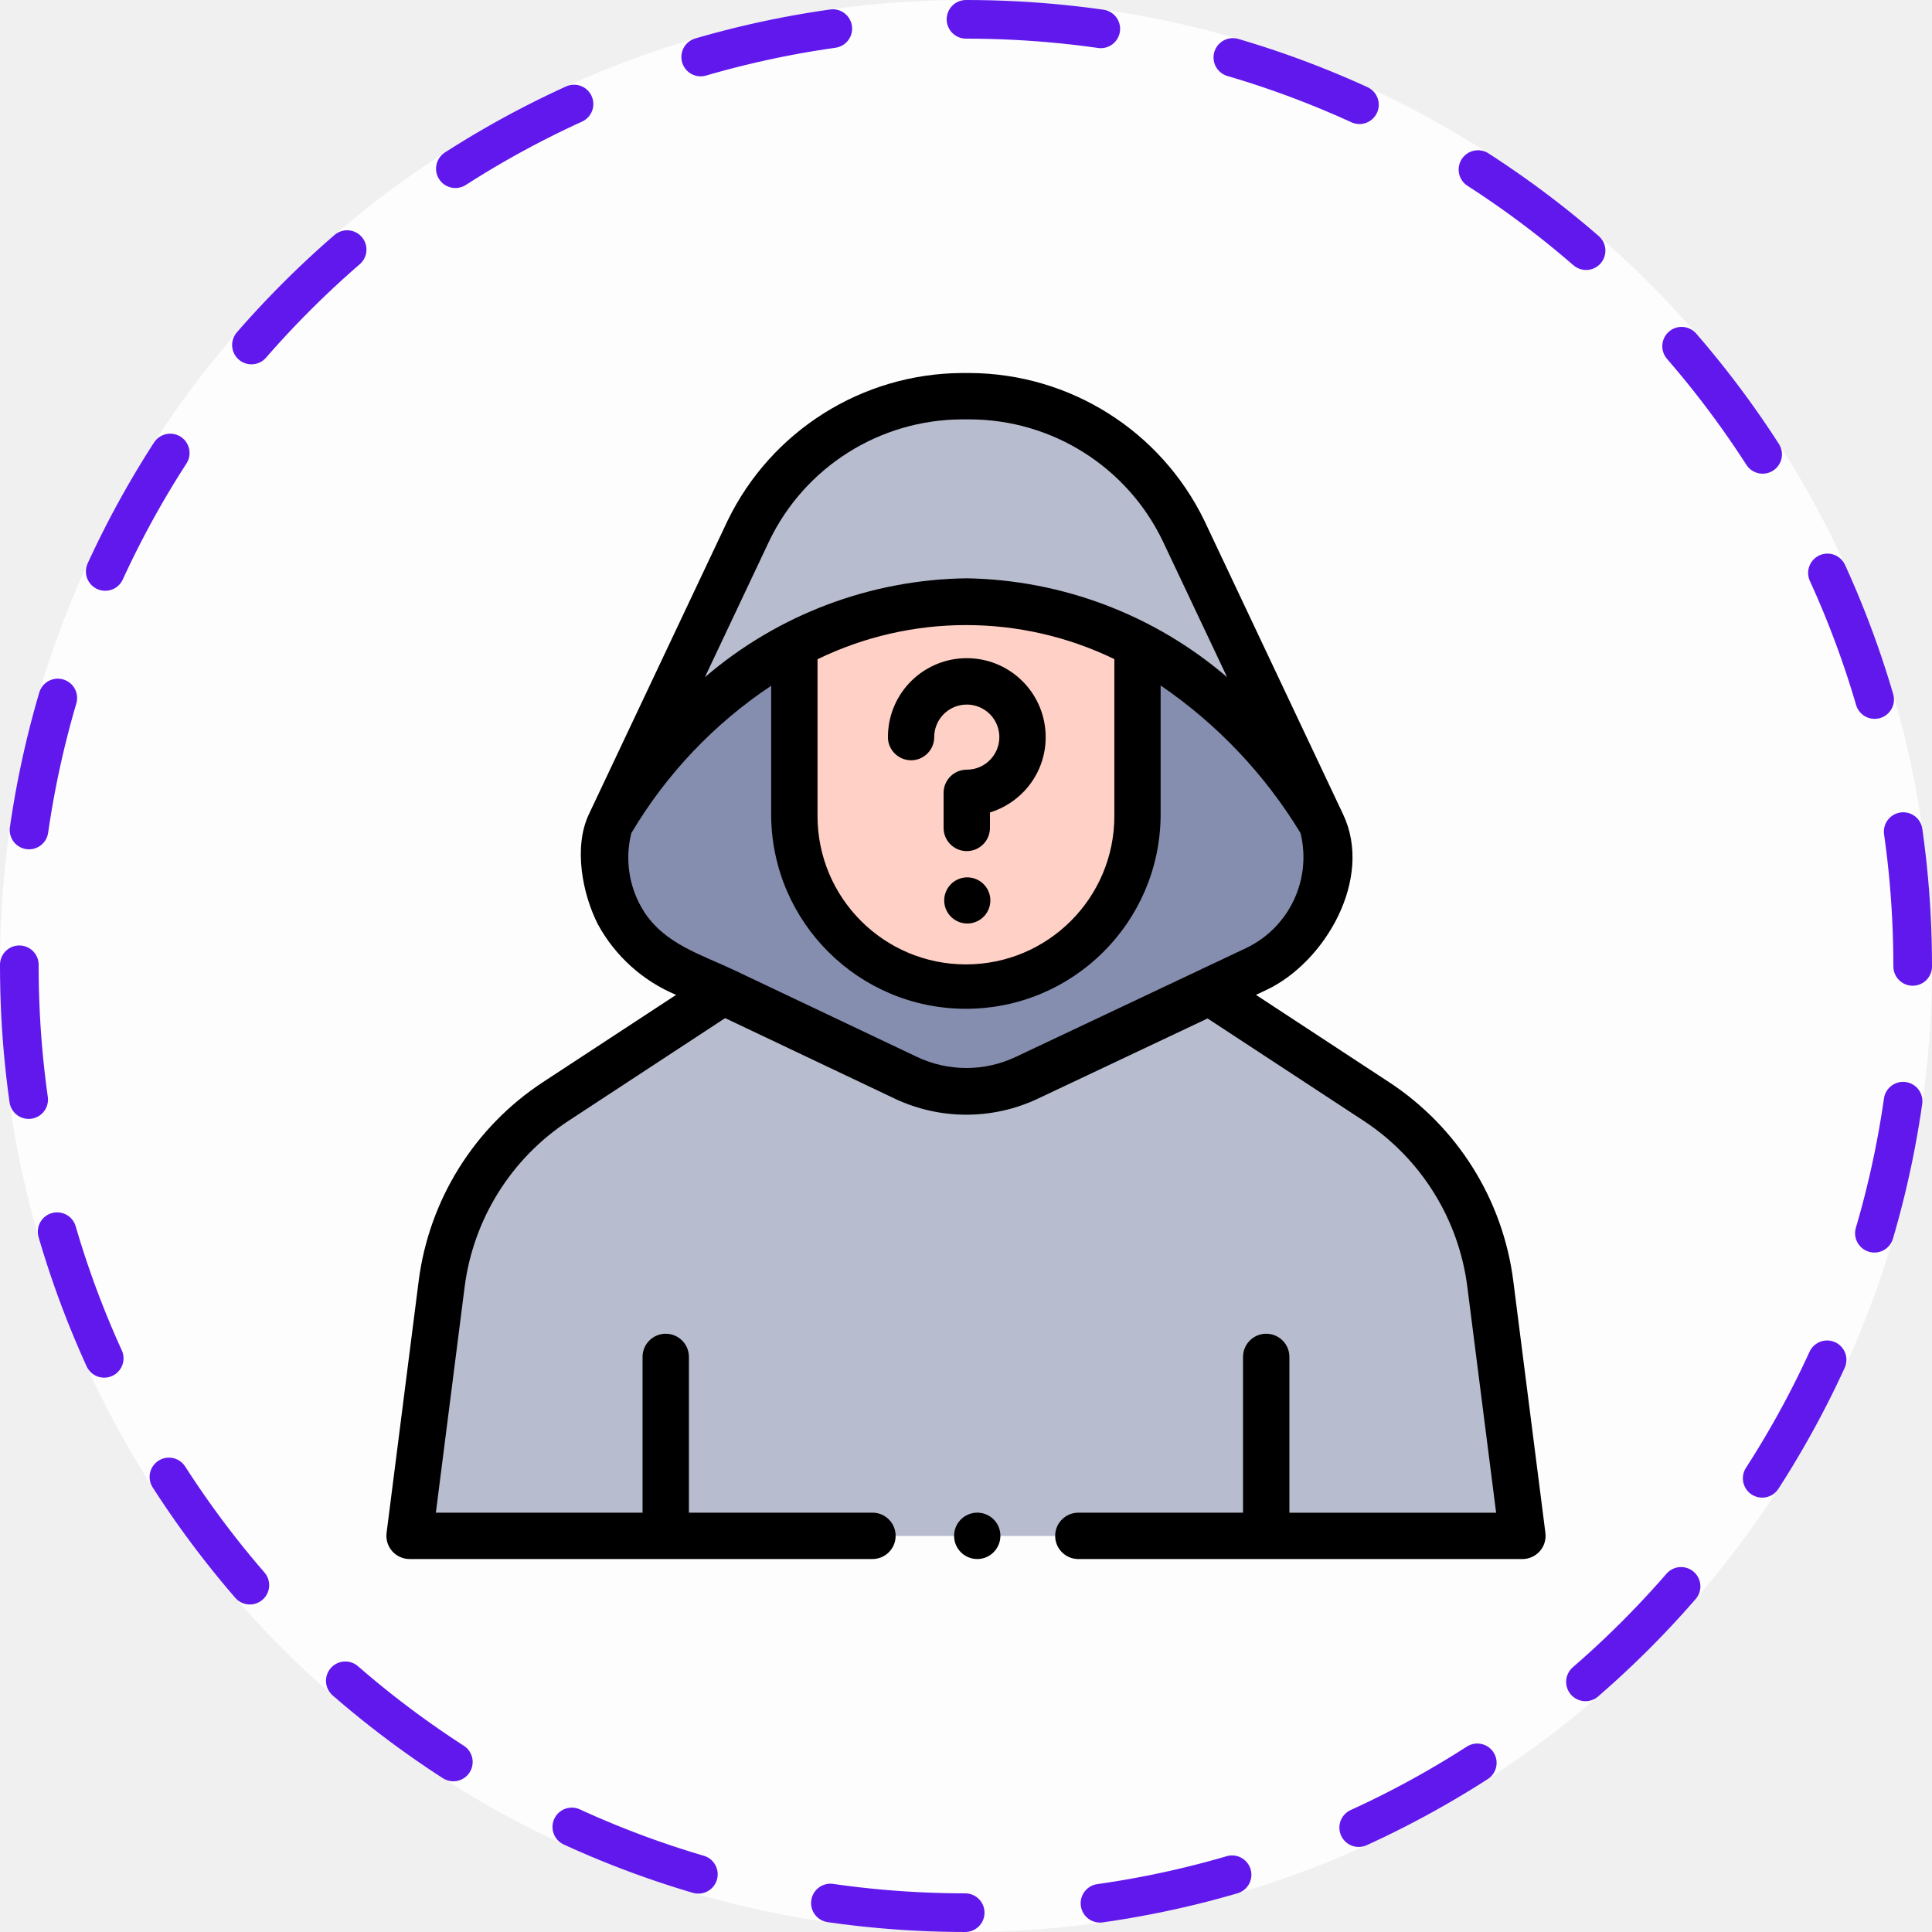
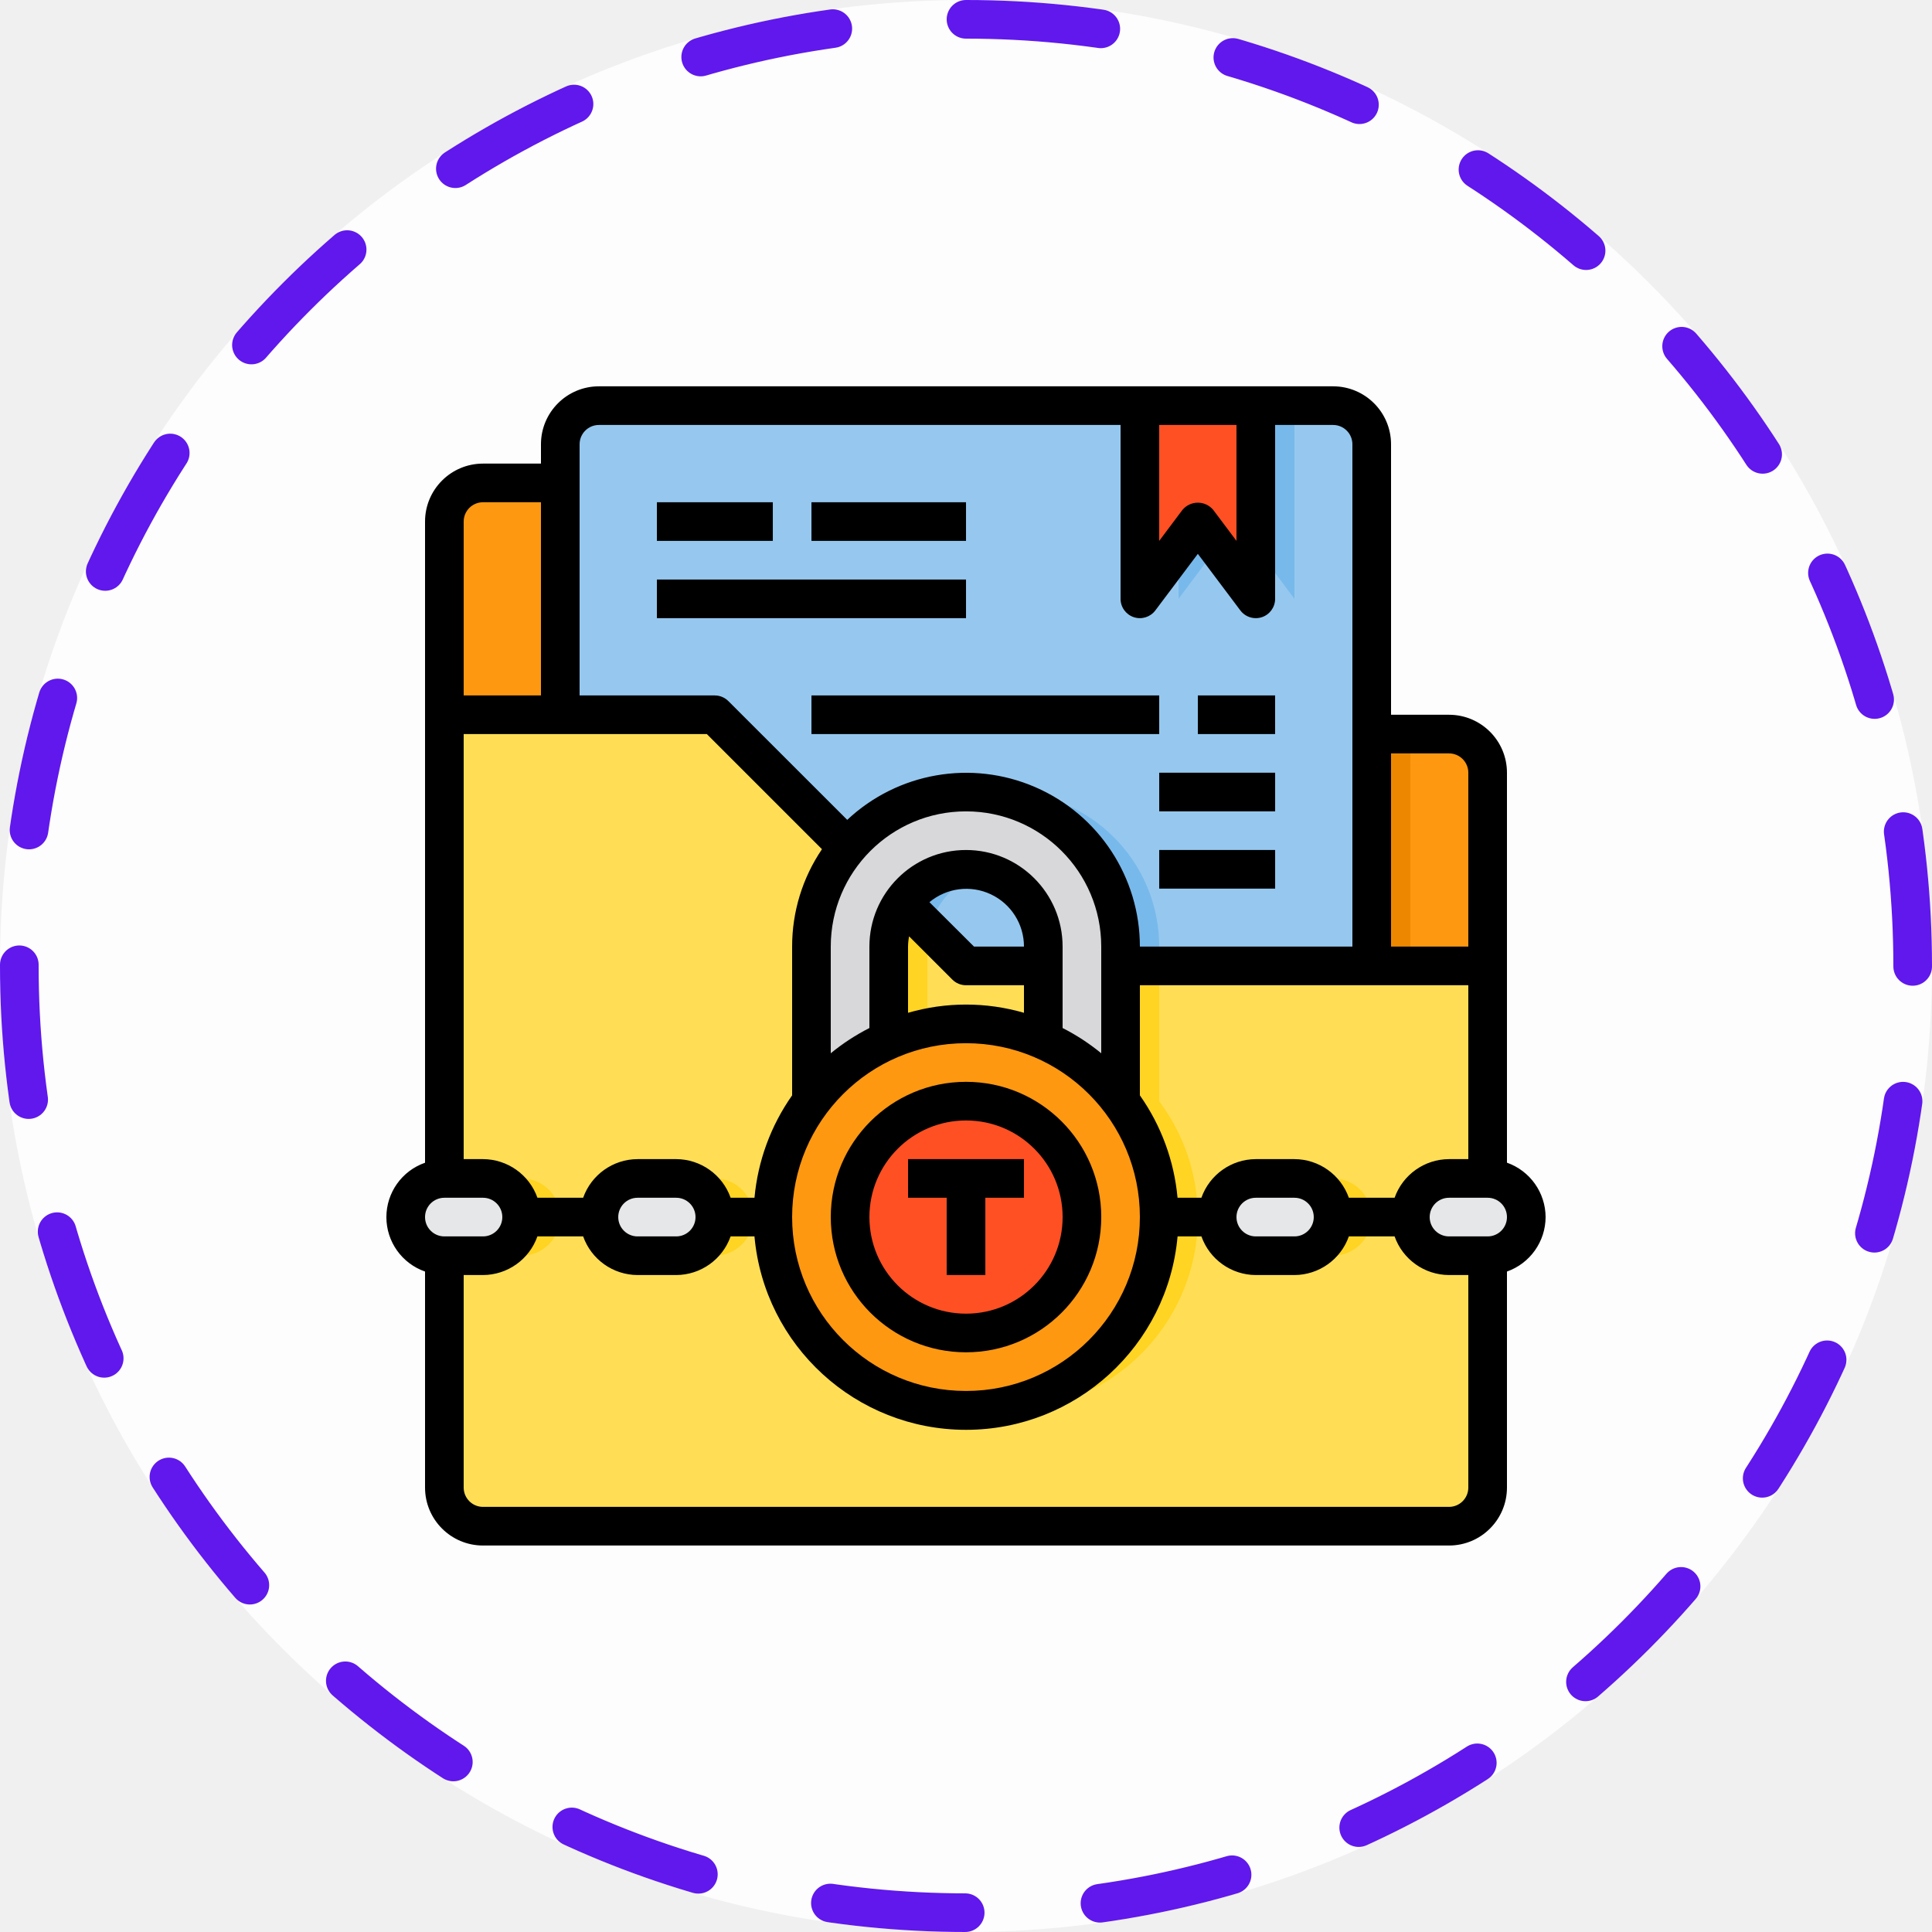
<svg xmlns="http://www.w3.org/2000/svg" width="100" height="100" viewBox="0 0 100 100">
-   <g id="Group_1100965" data-name="Group 1100965" transform="translate(0.242)">
-     <g id="Group_1098742" data-name="Group 1098742" transform="translate(0)">
+   <g id="Group_1117737" data-name="Group 1117737" transform="translate(0.242)">
+     <g id="Group_1098742" data-name="Group 1098742">
      <rect id="Rectangle_400898" data-name="Rectangle 400898" width="100" height="100" rx="50" transform="translate(-0.242)" fill="#fff" opacity="0.859" />
      <g id="Rectangle_400907" data-name="Rectangle 400907" transform="translate(-0.242)" fill="none" stroke="#6018ec" stroke-linecap="round" stroke-width="2" stroke-dasharray="7">
        <rect width="100" height="100" rx="50" stroke="none" />
        <rect x="1" y="1" width="98" height="98" rx="49" fill="none" />
      </g>
    </g>
-     <g id="Group_1103114" data-name="Group 1103114" transform="translate(13.973 19.307)">
-       <g id="Group_1103109" data-name="Group 1103109" transform="translate(17.346 1.199)">
-         <path id="Path_879480" data-name="Path 879480" d="M139.09,32.152l-7.181-15.193A12.258,12.258,0,0,0,120.856,10h-.406A12.258,12.258,0,0,0,109.4,16.959l-7.182,15.2s6.221-11.514,18.438-11.529C132.871,20.641,139.09,32.152,139.09,32.152Z" transform="translate(-102.215 -10)" fill="#b7bcce" />
+     <g id="Group_1105025" data-name="Group 1105025" transform="translate(19.758 19.996)">
+       <path id="Path_881502" data-name="Path 881502" d="M76.007,53h-25l-13-13h-12a2.006,2.006,0,0,0-2,2V52h14l6.87,6.87,2.85,2.85L51.008,65h27V55A2.006,2.006,0,0,0,76.007,53Zm0,0" transform="translate(-21.007 -35)" fill="#ff9811" />
+       <path id="Path_881503" data-name="Path 881503" d="M78.007,149v27a2.006,2.006,0,0,1-2,2h-50a2.006,2.006,0,0,1-2-2V136h14l13,13Zm0,0" transform="translate(-21.007 -119.001)" fill="#ffde55" />
+       <path id="Path_881504" data-name="Path 881504" d="M210.118,215.155a3.8,3.8,0,0,0-.11.89v4.2a9.71,9.71,0,0,0-2,.64v-4.84a4.008,4.008,0,0,1,.72-2.28Zm0,0" transform="translate(-182.007 -187.042)" fill="#ffde55" />
+       <path id="Path_881505" data-name="Path 881505" d="M112.007,8h-38a2.006,2.006,0,0,0-2,2V24h8l6.87,6.87,2.85,2.85L93.008,37h21V10A2.006,2.006,0,0,0,112.007,8Zm0,0" transform="translate(-63.007 -7)" fill="#96c8ef" />
+       <path id="Path_881506" data-name="Path 881506" d="M428.008,328h-2a2,2,0,1,0,0,4h2a2,2,0,1,0,0-4Zm0,0" transform="translate(-371.008 -287.001)" fill="#e6e7e8" />
+       <path id="Path_881507" data-name="Path 881507" d="M348.008,328a2,2,0,1,1,0,4h-2a2,2,0,1,1,0-4Zm0,0" transform="translate(-301.008 -287.001)" fill="#e6e7e8" />
+       <path id="Path_881508" data-name="Path 881508" d="M380.008,330a2.015,2.015,0,0,1-2,2h-2a2,2,0,1,0,0-4h2A2.006,2.006,0,0,1,380.008,330Zm0,0" transform="translate(-329.008 -287.001)" fill="#ffd422" />
+       <path id="Path_881509" data-name="Path 881509" d="M318.008,8V18l-3-4-3,4V8Zm0,0" transform="translate(-273.007 -7)" fill="#ff5023" />
+       <path id="Path_881510" data-name="Path 881510" d="M329.008,56l1,1.33-2,2.67v-2.67Zm0,0" transform="translate(-287.007 -49)" fill="#78b9eb" />
+       <path id="Path_881511" data-name="Path 881511" d="M362.008,8V18l-2-2.67V8Zm0,0" transform="translate(-315.008 -7)" fill="#78b9eb" />
+       <path id="Path_881512" data-name="Path 881512" d="M180.008,274a10,10,0,1,1-10-10A10,10,0,0,1,180.008,274Zm0,0" transform="translate(-140.007 -231.001)" fill="#ff9811" />
+       <path id="Path_881513" data-name="Path 881513" d="M204.008,302a6,6,0,1,1-6-6A6,6,0,0,1,204.008,302Zm0,0" transform="translate(-168.007 -259.001)" fill="#ff5023" />
+       <path id="Path_881514" data-name="Path 881514" d="M184.008,168a8.015,8.015,0,0,0-5.66,2.34,4.656,4.656,0,0,0-.47.53,7.937,7.937,0,0,0-1.87,5.13v8.01a9.874,9.874,0,0,1,4-3.17V176a4,4,0,1,1,8,0v4.84a9.874,9.874,0,0,1,4,3.17V176a8,8,0,0,0-8-8Zm0,0" transform="translate(-154.007 -147.001)" fill="#d8d7da" />
+       <path id="Path_881515" data-name="Path 881515" d="M257.008,176a8,8,0,0,0-8-8,8.144,8.144,0,0,0-1,.06,8,8,0,0,1,7,7.94v1h2Zm0,0" transform="translate(-217.007 -147.001)" fill="#78b9eb" />
+       <path id="Path_881516" data-name="Path 881516" d="M218.036,200.133a4.016,4.016,0,0,0-2.27,1.59,3.863,3.863,0,0,0-.61,1.39l-1.39-1.39a3.982,3.982,0,0,1,3.28-1.72,3.642,3.642,0,0,1,.99.13Zm0,0" transform="translate(-187.045 -175)" fill="#78b9eb" />
+       <g id="Group_1105024" data-name="Group 1105024" transform="translate(26.001 26.724)">
+         <path id="Path_881517" data-name="Path 881517" d="M210.118,215.155a3.8,3.8,0,0,0-.11.89v4.2a9.71,9.71,0,0,0-2,.64v-4.84a4.008,4.008,0,0,1,.72-2.28Zm0,0" transform="translate(-208.008 -213.766)" fill="#ffd422" />
+         <path id="Path_881518" data-name="Path 881518" d="M251.008,264.2a10.192,10.192,0,0,0-2-.2,8.144,8.144,0,0,0-1,.06,9.683,9.683,0,0,1,3,.78Zm0,0" transform="translate(-243.008 -257.724)" fill="#ffd422" />
+         <path id="Path_881519" data-name="Path 881519" d="M257.148,247.014V240h-2v7.01a9.994,9.994,0,0,1-6.98,15.94c.32.03.65.05.98.05a9.992,9.992,0,0,0,8-15.99Zm0,0" transform="translate(-243.148 -236.724)" fill="#ffd422" />
      </g>
-       <g id="Group_1103110" data-name="Group 1103110" transform="translate(17.103 11.824)">
-         <path id="Path_879481" data-name="Path 879481" d="M137.547,111.889a6.353,6.353,0,0,1-3.63,5.741l-11.872,5.655a7.488,7.488,0,0,1-6.327-.006l-11.9-5.649a6.353,6.353,0,0,1-3.387-7.479c1.216-2.223,7.585-11.515,18.438-11.53,10.843.014,17.164,9.232,18.438,11.526A6.281,6.281,0,0,1,137.547,111.889Z" transform="translate(-100.185 -98.621)" fill="#868eaf" />
-       </g>
-       <g id="Group_1103111" data-name="Group 1103111" transform="translate(6.984 32.015)">
-         <path id="Path_879482" data-name="Path 879482" d="M73.387,295.2h-57.6l1.661-13.033a13.331,13.331,0,0,1,5.907-9.454l8.672-5.686,9.412,4.467a7.486,7.486,0,0,0,6.327.006l9.391-4.473,8.663,5.679a13.315,13.315,0,0,1,5.907,9.453Z" transform="translate(-15.785 -267.022)" fill="#b7bcce" />
-       </g>
-       <g id="Group_1103112" data-name="Group 1103112" transform="translate(26.903 11.824)">
-         <path id="Path_879483" data-name="Path 879483" d="M199.686,100.868v8.856a8.881,8.881,0,1,1-17.762,0v-8.848a18.639,18.639,0,0,1,17.762-.007Z" transform="translate(-181.925 -98.62)" fill="#ffd0c6" />
-       </g>
-       <g id="Group_1103113" data-name="Group 1103113" transform="translate(5.785 0)">
-         <path id="Path_879484" data-name="Path 879484" d="M65.775,60.037,64.113,47a14.494,14.494,0,0,0-6.439-10.3l-6.88-4.513.555-.262c3.025-1.434,5.531-5.751,3.957-9.078L48.122,7.64A13.572,13.572,0,0,0,35.987,0h-.406A13.574,13.574,0,0,0,23.444,7.646l-7.182,15.2c-.8,1.7-.335,4.124.484,5.717a8.226,8.226,0,0,0,4.035,3.624L13.894,36.7A14.512,14.512,0,0,0,7.455,47L5.794,60.037a1.2,1.2,0,0,0,1.189,1.351H30.943a1.2,1.2,0,1,0,0-2.4h-9.5V50.927a1.2,1.2,0,0,0-2.4,0v8.062H8.345L9.834,47.307a12.117,12.117,0,0,1,5.376-8.6l8.108-5.317,8.8,4.178a8.672,8.672,0,0,0,7.354.007l8.817-4.167L56.359,38.7a12.1,12.1,0,0,1,5.375,8.6l1.49,11.691h-10.7V50.927a1.2,1.2,0,0,0-2.4,0v8.062H41.6a1.2,1.2,0,1,0,0,2.4H64.586a1.2,1.2,0,0,0,1.189-1.351ZM28.1,14.815a17.6,17.6,0,0,1,15.364-.006v8.119a7.682,7.682,0,1,1-15.364,0V14.815ZM25.609,8.677A11.115,11.115,0,0,1,35.582,2.4h.406a11.112,11.112,0,0,1,9.969,6.273L49.3,15.743a21.268,21.268,0,0,0-13.477-5.117,21.223,21.223,0,0,0-13.553,5.118ZM19.1,27.849a5.2,5.2,0,0,1-.637-4.034A23.654,23.654,0,0,1,25.7,16.188v6.74a10.08,10.08,0,0,0,20.159,0V16.173a24.859,24.859,0,0,1,7.24,7.64,5.214,5.214,0,0,1-2.782,5.936L38.357,35.4a5.975,5.975,0,0,1-5.115-.005l-9.466-4.493C22.066,30.095,20.176,29.548,19.1,27.849Z" transform="translate(-5.785 0)" />
-         <path id="Path_879485" data-name="Path 879485" d="M223.468,128.424a1.2,1.2,0,0,0,1.2-1.2,1.72,1.72,0,0,1,.016-.236,1.685,1.685,0,0,1,1.669-1.448h.035a1.684,1.684,0,0,1,1.187,2.844,1.67,1.67,0,0,1-1.222.525,1.2,1.2,0,0,0-1.2,1.2v1.815a1.2,1.2,0,0,0,2.4,0v-.8a4.1,4.1,0,0,0,1.762-1.091,4.05,4.05,0,0,0,1.116-3.026,4.083,4.083,0,0,0-8.121-.352,4.147,4.147,0,0,0-.039.567,1.2,1.2,0,0,0,1.2,1.2Z" transform="translate(-196.313 -108.378)" />
-         <path id="Path_879486" data-name="Path 879486" d="M248.579,218.187a1.194,1.194,0,1,0-2.159,1.021A1.194,1.194,0,0,0,248.579,218.187Z" transform="translate(-217.433 -191.398)" />
-         <path id="Path_879487" data-name="Path 879487" d="M253.212,492.763a1.2,1.2,0,1,0-.649,1.565A1.209,1.209,0,0,0,253.212,492.763Z" transform="translate(-221.519 -433.032)" />
-       </g>
+       <path id="Path_881520" data-name="Path 881520" d="M92.008,328a2,2,0,1,1,0,4h-2a2,2,0,0,1,0-4Zm0,0" transform="translate(-77.007 -287.001)" fill="#e6e7e8" />
+       <path id="Path_881521" data-name="Path 881521" d="M124.008,330a2.015,2.015,0,0,1-2,2h-2a2,2,0,1,0,0-4h2A2.006,2.006,0,0,1,124.008,330Zm0,0" transform="translate(-105.007 -287.001)" fill="#ffd422" />
+       <path id="Path_881522" data-name="Path 881522" d="M12.008,328h-2a2,2,0,0,0,0,4h2a2,2,0,0,0,0-4Zm0,0" transform="translate(-7.007 -287.001)" fill="#e6e7e8" />
+       <path id="Path_881523" data-name="Path 881523" d="M44.008,330a2.015,2.015,0,0,1-2,2h-2a2,2,0,1,0,0-4h2A2.006,2.006,0,0,1,44.008,330Zm0,0" transform="translate(-35.007 -287.001)" fill="#ffd422" />
+       <path id="Path_881524" data-name="Path 881524" d="M408.008,144h2v12h-2Zm0,0" transform="translate(-357.008 -126.001)" fill="#ee8700" />
+       <path id="Path_881525" data-name="Path 881525" d="M112.008,48h6v2h-6Zm0,0" transform="translate(-98.007 -42)" />
+       <path id="Path_881526" data-name="Path 881526" d="M176.008,48h8v2h-8Zm0,0" transform="translate(-154.007 -42)" />
+       <path id="Path_881527" data-name="Path 881527" d="M112.008,80h16v2h-16Zm0,0" transform="translate(-98.007 -70)" />
+       <path id="Path_881528" data-name="Path 881528" d="M176.008,128h18v2h-18Zm0,0" transform="translate(-154.007 -112.001)" />
+       <path id="Path_881529" data-name="Path 881529" d="M320.008,160h6v2h-6Zm0,0" transform="translate(-280.007 -140.001)" />
+       <path id="Path_881530" data-name="Path 881530" d="M336.008,128h4v2h-4Zm0,0" transform="translate(-294.008 -112.001)" />
+       <path id="Path_881531" data-name="Path 881531" d="M320.008,192h6v2h-6Zm0,0" transform="translate(-280.007 -168.001)" />
+       <path id="Path_881532" data-name="Path 881532" d="M60,43a3,3,0,0,0-2-2.816V20a3,3,0,0,0-3-3H52V3a3,3,0,0,0-3-3H11A3,3,0,0,0,8,3V4H5A3,3,0,0,0,2,7V40.187a2.982,2.982,0,0,0,0,5.632V57a3,3,0,0,0,3,3H55a3,3,0,0,0,3-3V45.819A3,3,0,0,0,60,43Zm-7.816-1H49.816A3,3,0,0,0,47,40H45a3,3,0,0,0-2.816,2H40.949A10.927,10.927,0,0,0,39,36.7V31H56v9H55a3,3,0,0,0-2.816,2ZM48,43a1,1,0,0,1-1,1H45a1,1,0,1,1,0-2h2A1,1,0,0,1,48,43ZM19.052,42H17.817A3,3,0,0,0,15,40H13a3,3,0,0,0-2.816,2H7.817A3,3,0,0,0,5,40H4V18H16.587l5.958,5.958A8.966,8.966,0,0,0,21,29v7.7A10.933,10.933,0,0,0,19.052,42ZM16,43a1,1,0,0,1-1,1H13a1,1,0,1,1,0-2h2A1,1,0,0,1,16,43Zm21-8.479a11.018,11.018,0,0,0-2-1.307V29a5,5,0,1,0-10,0v4.214a11.018,11.018,0,0,0-2,1.307V29a7,7,0,1,1,14,0ZM27,29a2.954,2.954,0,0,1,.054-.532l2.239,2.239A1,1,0,0,0,30,31h3v1.426a10.778,10.778,0,0,0-6,0ZM28.107,26.7A2.984,2.984,0,0,1,33,29H30.415ZM30,34a9,9,0,1,1-9,9,9,9,0,0,1,9-9ZM55,19a1,1,0,0,1,1,1v9H52V19ZM40,2h4V8L42.8,6.4a1.036,1.036,0,0,0-1.6,0L40,8ZM11,2H38v9a1,1,0,0,0,1.8.6L42,8.671,44.2,11.6a1,1,0,0,0,.8.4,1.036,1.036,0,0,0,.316-.051A1,1,0,0,0,46,11V2h3a1,1,0,0,1,1,1V29H39A8.993,8.993,0,0,0,23.852,22.44L17.708,16.3A1,1,0,0,0,17,16H10V3a1,1,0,0,1,1-1ZM5,6H8V16H4V7A1,1,0,0,1,5,6ZM3,42H5a1,1,0,1,1,0,2H3a1,1,0,1,1,0-2ZM55,58H5a1,1,0,0,1-1-1V46H5a3,3,0,0,0,2.816-2h2.368A3,3,0,0,0,13,46h2a3,3,0,0,0,2.816-2h1.235a10.994,10.994,0,0,0,21.9,0h1.235A3,3,0,0,0,45,46h2a3,3,0,0,0,2.816-2h2.368A3,3,0,0,0,55,46h1V57a1,1,0,0,1-1,1Zm2-14H55a1,1,0,0,1,0-2h2a1,1,0,1,1,0,2Zm0,0" />
+       <path id="Path_881533" data-name="Path 881533" d="M191.008,302a7,7,0,1,0-7-7A7,7,0,0,0,191.008,302Zm0-12a5,5,0,1,1-5,5A5,5,0,0,1,191.008,290Zm0,0" transform="translate(-161.007 -252.001)" />
+       <path id="Path_881534" data-name="Path 881534" d="M218.008,326h2v-4h2v-2h-6v2h2Zm0,0" transform="translate(-189.007 -280.001)" />
    </g>
  </g>
</svg>
